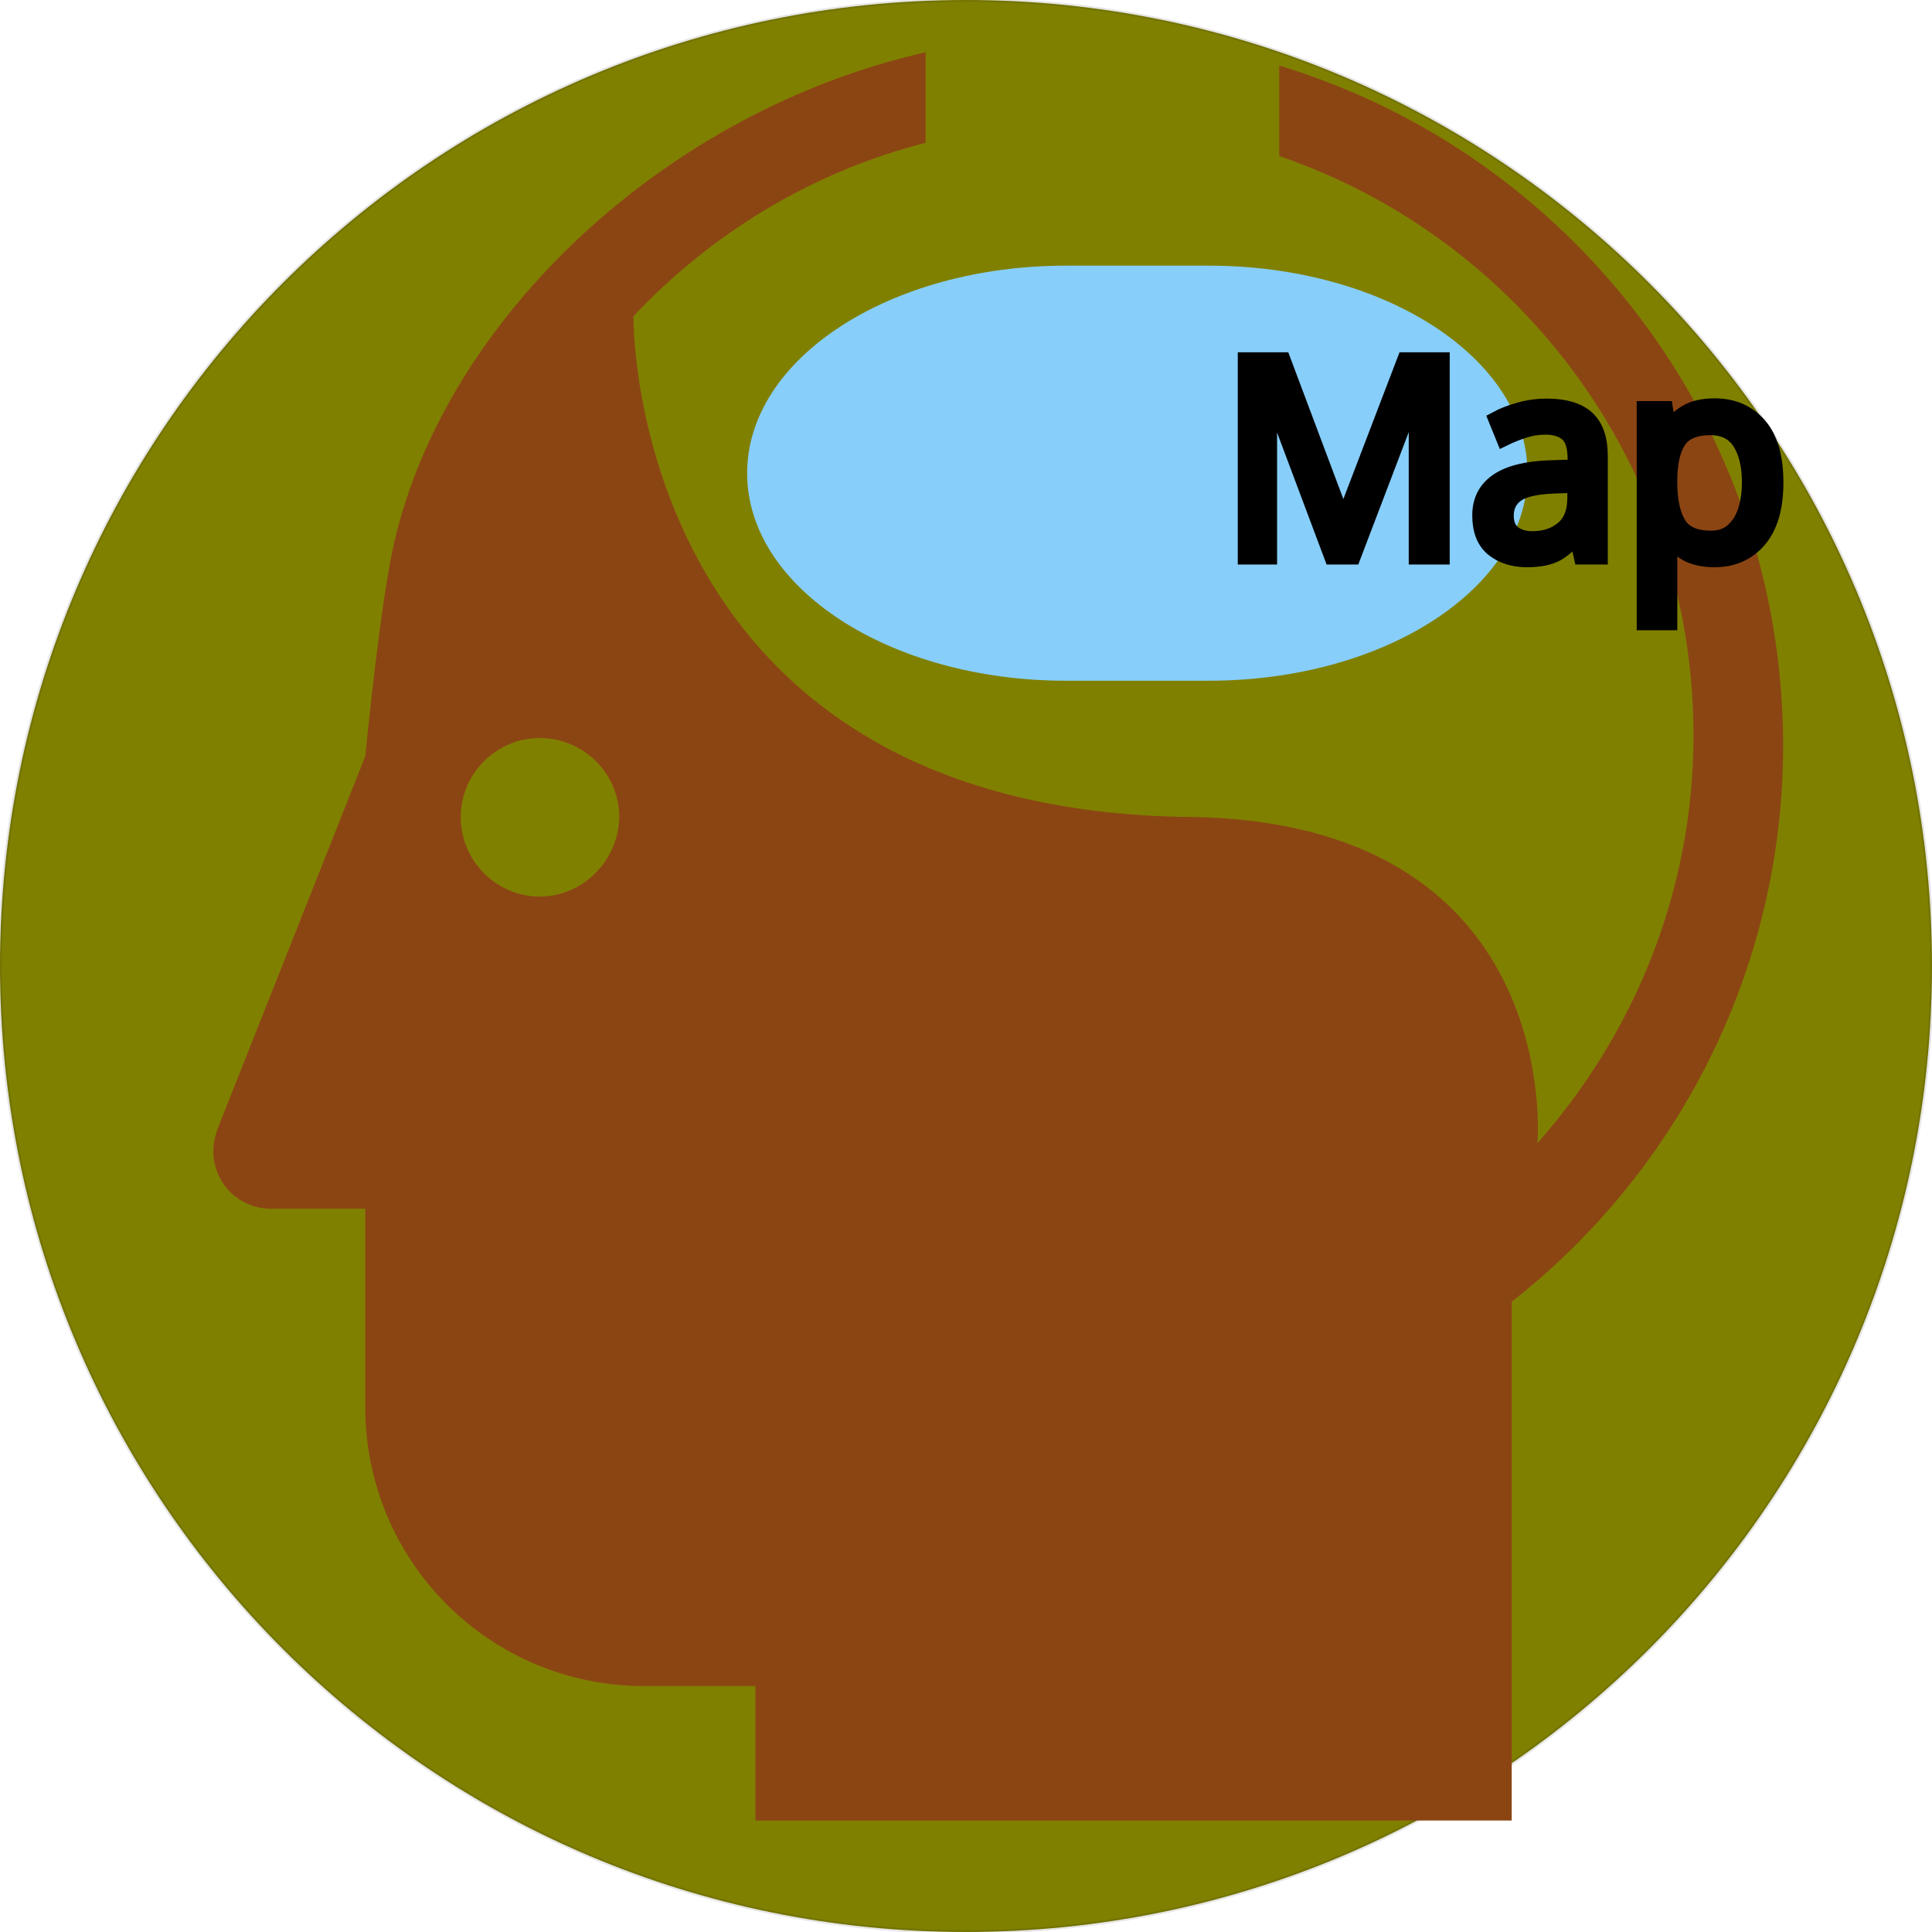
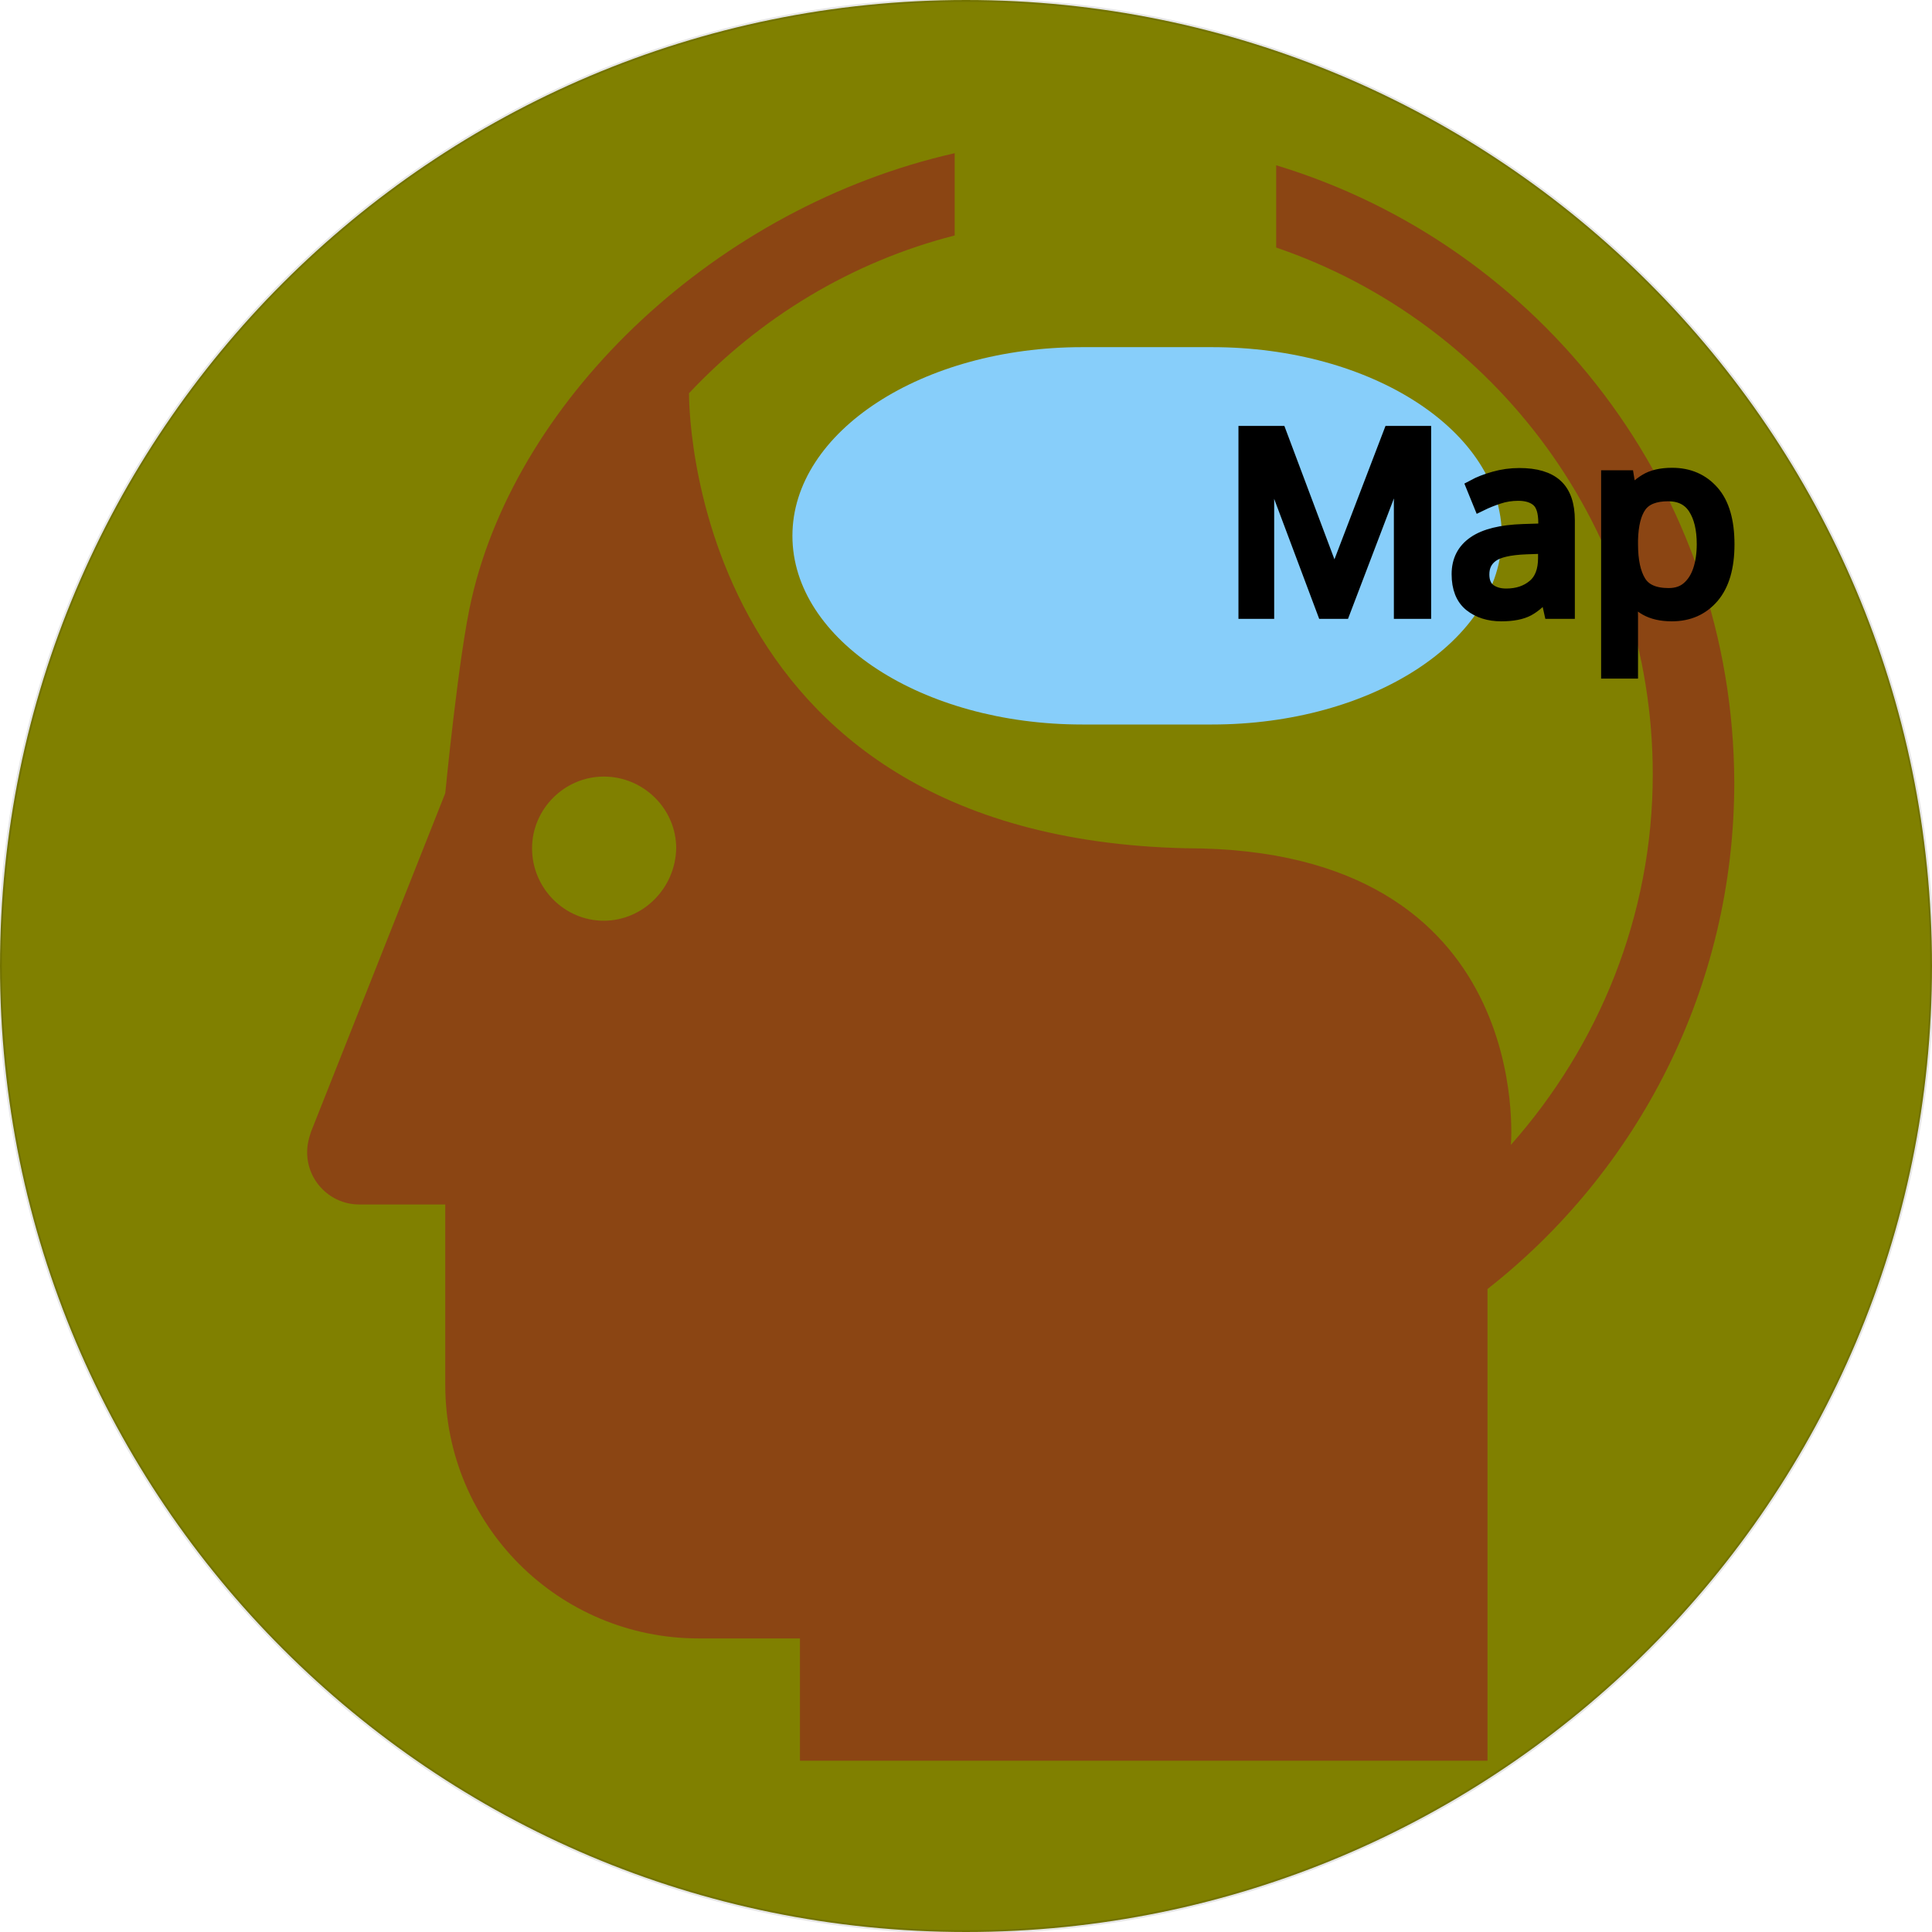
<svg xmlns="http://www.w3.org/2000/svg" x="0" y="0" viewBox="0 0 256 256" xml:space="preserve">
  <rect width="100%" height="100%" fill="none" />
  <circle cx="50%" cy="50%" r="50%" fill="rgb(128, 128, 0)" stroke="rgba(0,0,0,0.1)" stroke-width="0.5" />
-   <g color="saddlebrown" transform="scale(1.10) translate(20 -33)">
+   <g color="saddlebrown" transform="scale(1.00) translate(35 -19)">
    <path fill="currentcolor" d="    M134.1,40.9    v10.9    c29,9.9,49.9,37.4,49.9,69.8    c0,18.8-7.2,36-18.8,49.1    c0,0,3.4-39.3-43-39.3    c-66.7-1.5-65.9-60.3-65.9-60.3       c9.4-10,21.5-17.4,35.2-20.9V39.3    c-31.4,7.1-57.8,32.1-64,59    c-1.7,7.2-3.5,25.8-3.5,25.8    L6.2,169    c-0.3,0.9-0.5,1.7-0.5,2.7       c0,3.8,3.1,6.9,6.9,6.9    h11.4    v23.9    c0,18.6,15,33.6,33.6,33.6    H71    v16.2    h91.1    v-62.5    c19.9-15.6,32.7-39.9,32.7-67.1    C194.7,84,169.1,51.5,134.1,40.9    z      M45,141    c-5.2,0-9.5-4.3-9.5-9.6    c0-5.2,4.3-9.5,9.5-9.5    c5.3,0,9.6,4.3,9.6,9.5    C54.5,136.7,50.2,141,45,141    z" />
    <g transform="translate(70, 65)">
      <rect x="0" y="0" fill="lightskyblue" width="94" height="50" rx="15%" />
      <text x="14" y="35" font-size="33px" font-family="Verdana" stroke="black" stroke-width="2">
				Map
			</text>
    </g>
  </g>
</svg>
